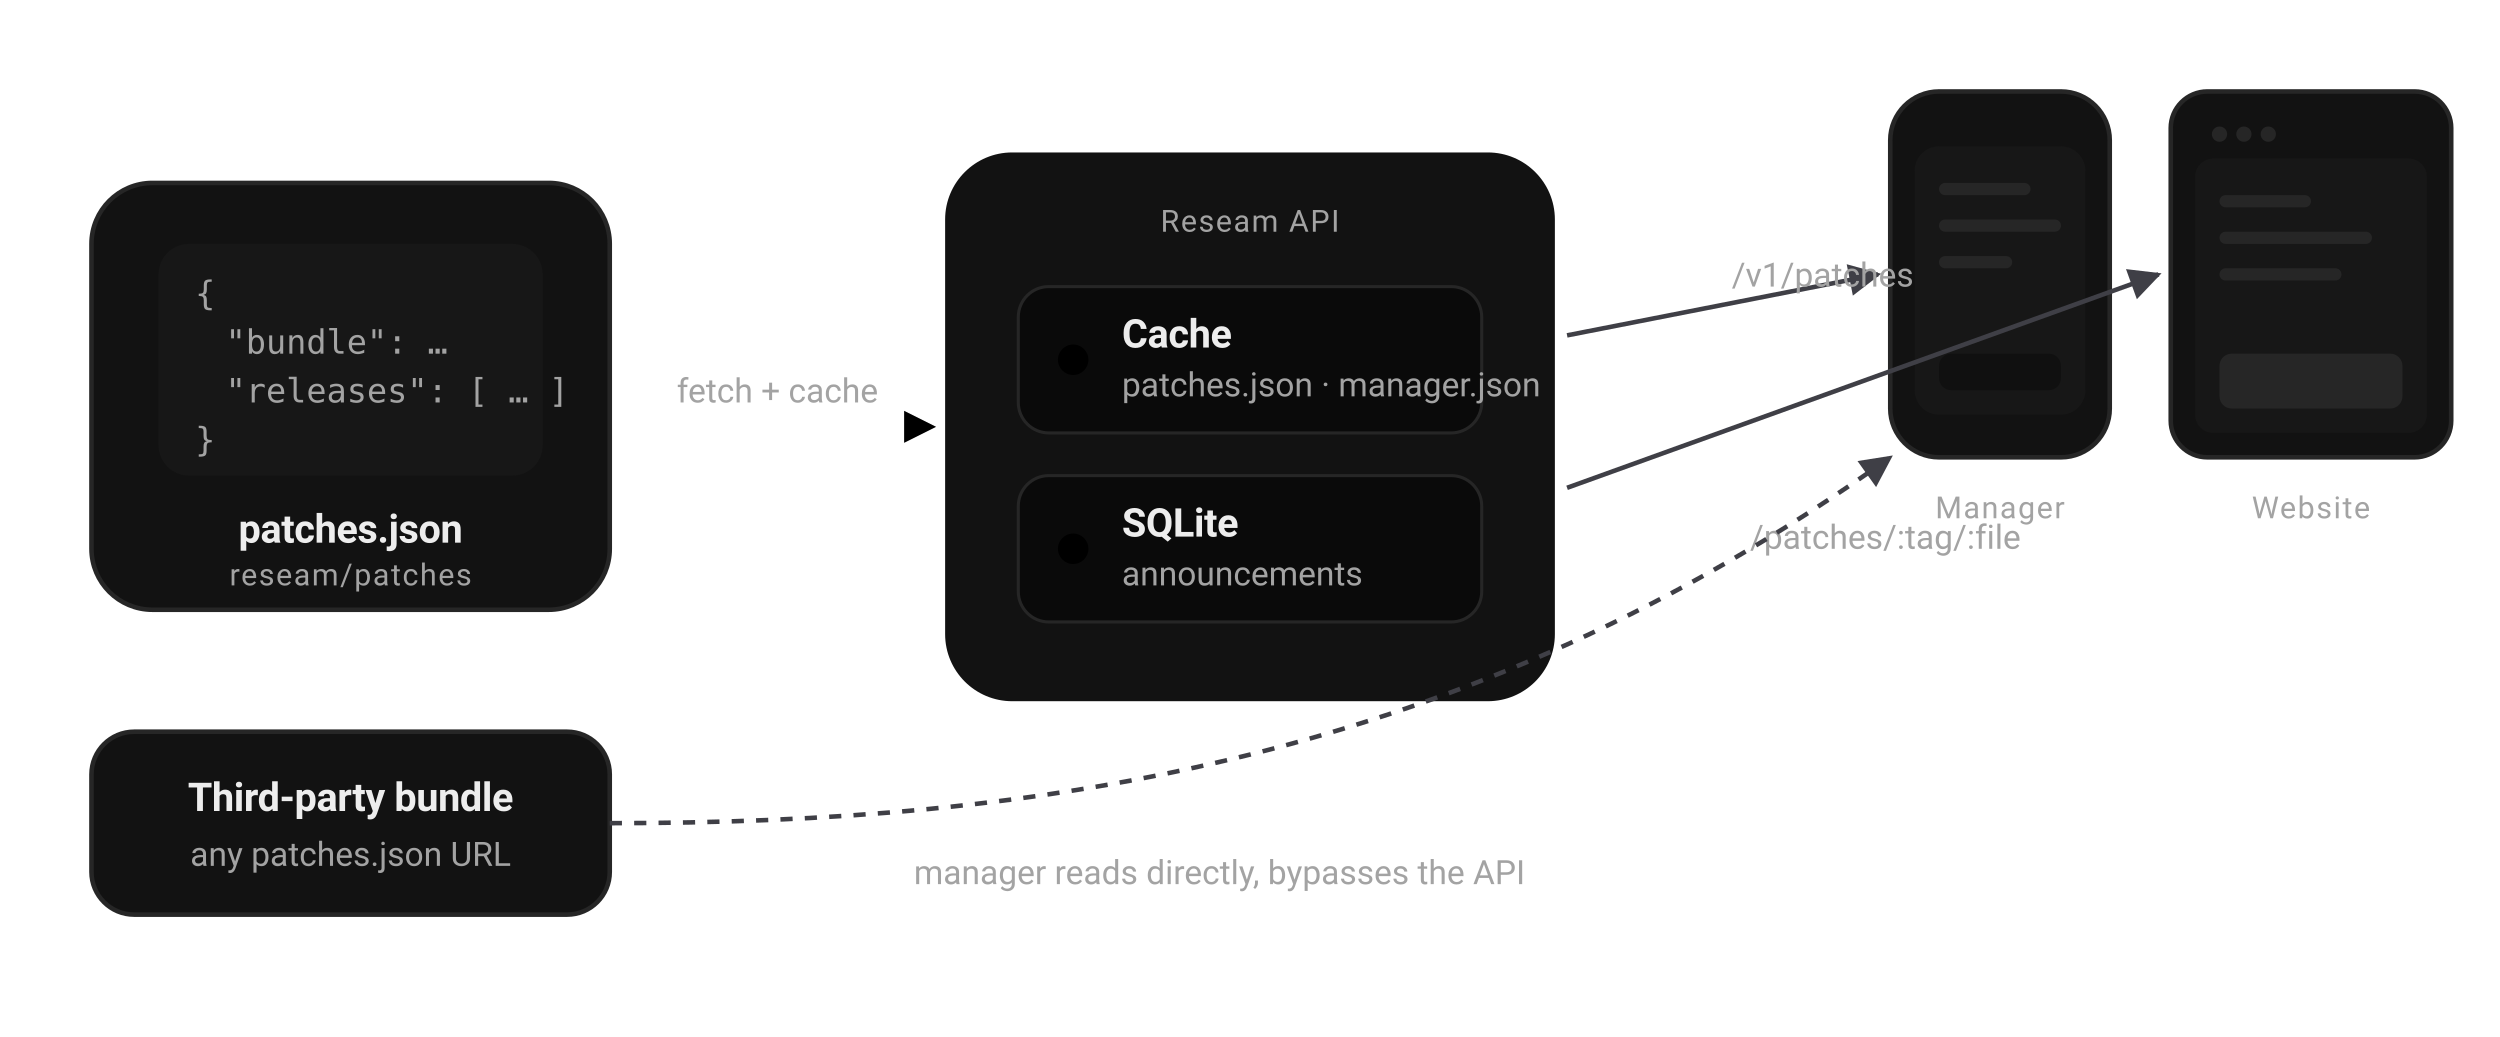
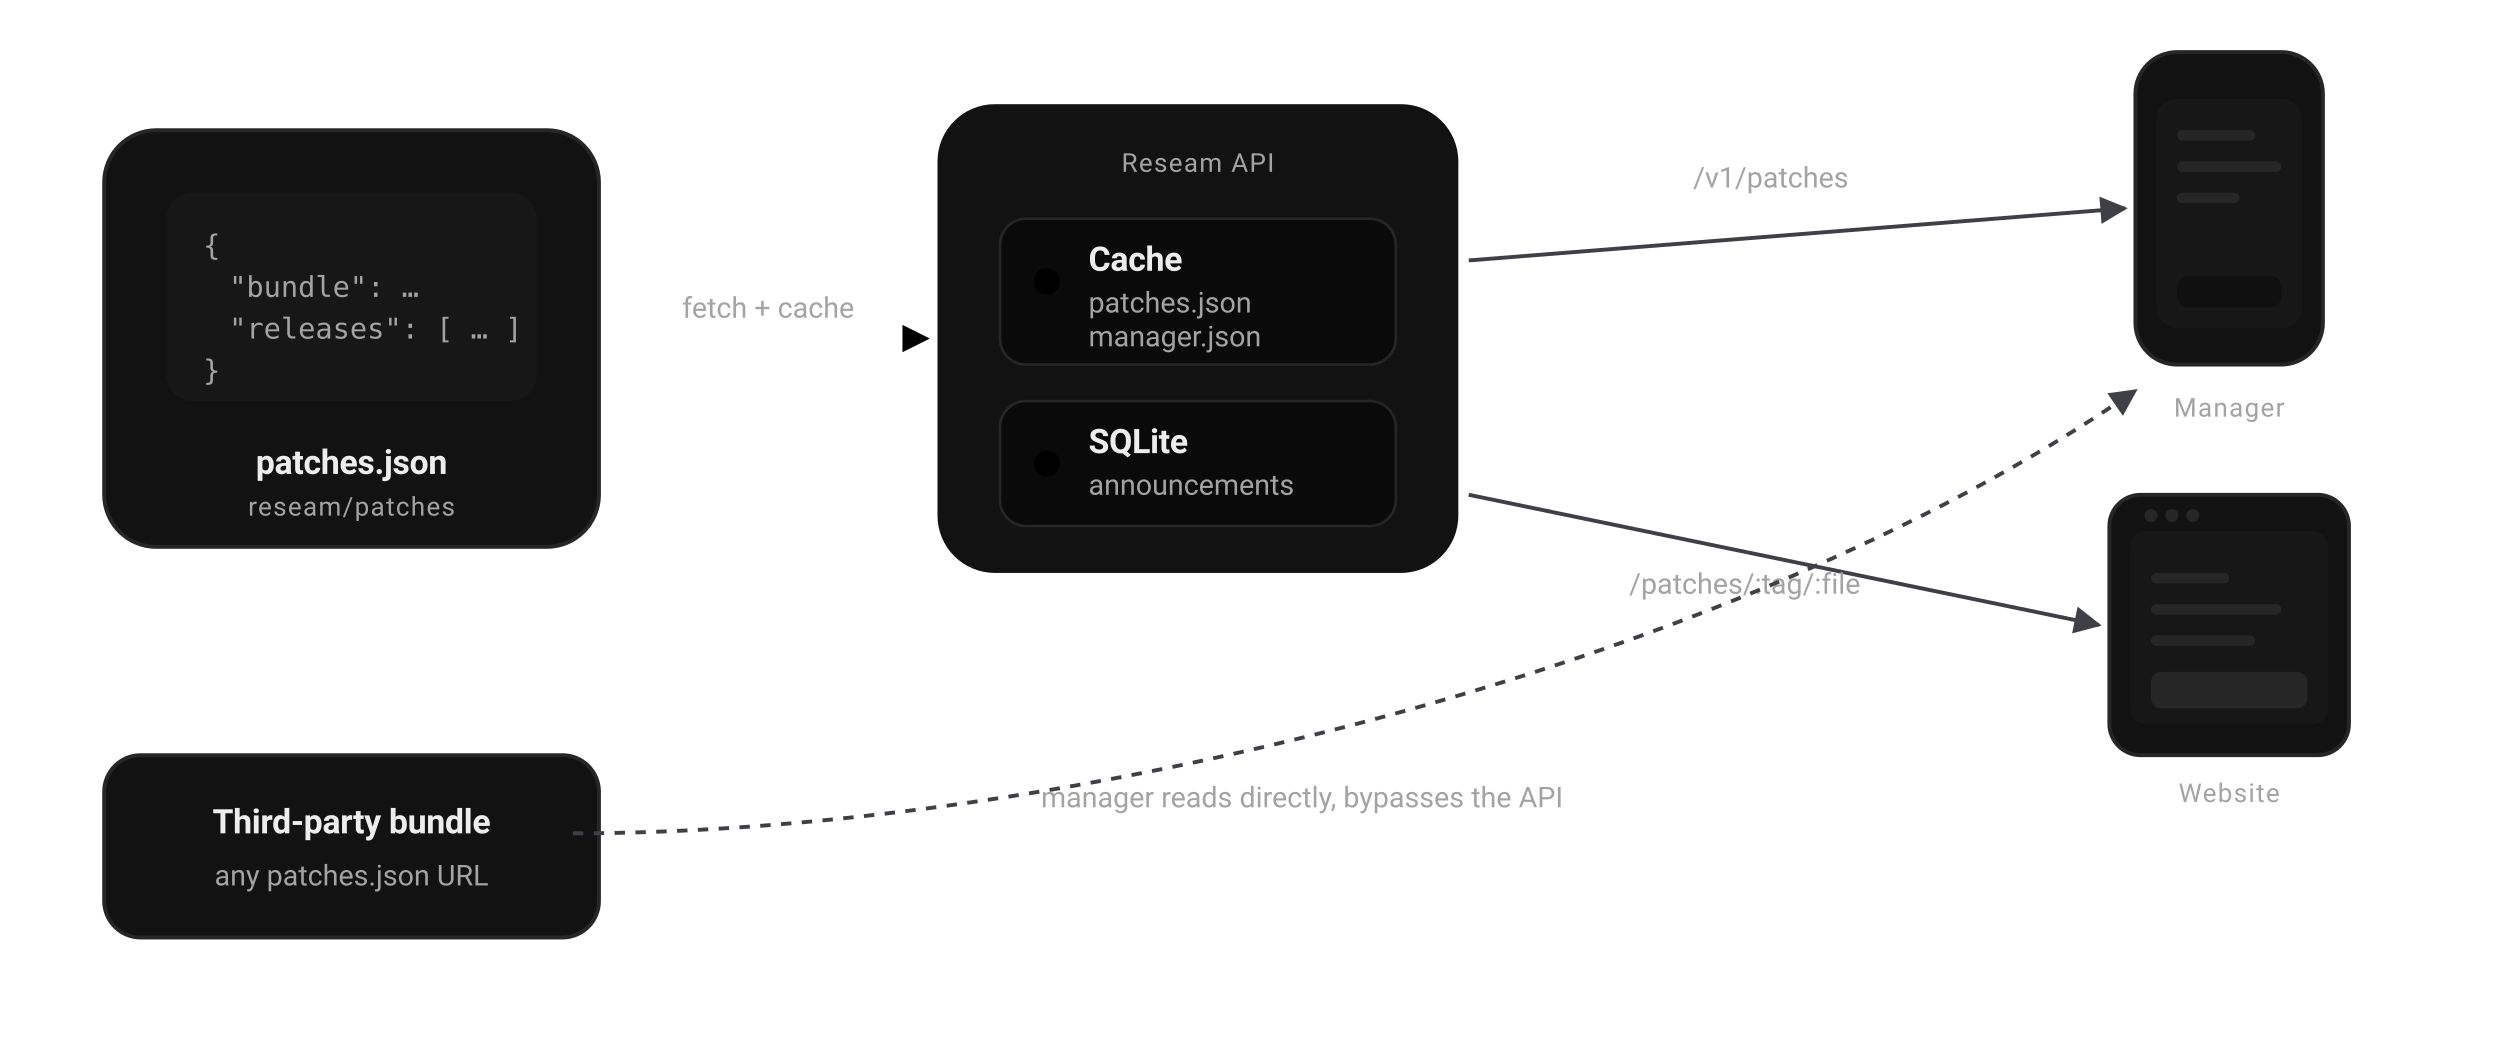
- <svg xmlns="http://www.w3.org/2000/svg" viewBox="0 0 820 340" font-family="'InterVariable', ui-sans-serif, system-ui, -apple-system, 'Segoe UI', Roboto, sans-serif">
+ <svg xmlns="http://www.w3.org/2000/svg" viewBox="0 0 960 400" font-family="'InterVariable', ui-sans-serif, system-ui, -apple-system, 'Segoe UI', Roboto, sans-serif">
  <style>
		.card { fill: #121212; stroke: #262626; stroke-width: 1.5; }
		.card-accent { fill: #121212; stroke: oklch(0.881 0.097 156.04); stroke-width: 1.5; }
		.inner { fill: #171717; stroke: none; }
		.chip { fill: #0a0a0a; stroke: #262626; stroke-width: 1; }
		.bar { fill: #262626; }
		.title { fill: #ededed; font-size: 13px; font-weight: 600; letter-spacing: -0.01em; }
		.label { fill: #a3a3a3; font-size: 11px; }
		.caption { fill: #a3a3a3; font-size: 10px; letter-spacing: 0.05em; text-transform: uppercase; }
		.mono { fill: #a3a3a3; font-size: 11px; font-family: ui-monospace, SFMono-Regular, Menlo, monospace; }
		.accent-fill { fill: oklch(0.881 0.097 156.04); }
		.accent-stroke { stroke: oklch(0.881 0.097 156.04); stroke-width: 1.5; fill: none; }
		.link { stroke: #3f3f46; stroke-width: 1.5; fill: none; }
		.link-dashed { stroke: #3f3f46; stroke-width: 1.5; fill: none; stroke-dasharray: 4 4; }
		.arrowhead { fill: #3f3f46; }
		.arrowhead-accent { fill: oklch(0.881 0.097 156.04); }
	</style>
  <defs>
    <marker id="arrow" viewBox="0 0 10 10" refX="9" refY="5" markerWidth="7" markerHeight="7" orient="auto">
      <path d="M0,0 L10,5 L0,10 z" class="arrowhead" />
    </marker>
    <marker id="arrow-accent" viewBox="0 0 10 10" refX="9" refY="5" markerWidth="7" markerHeight="7" orient="auto">
      <path d="M0,0 L10,5 L0,10 z" class="arrowhead-accent" />
    </marker>
  </defs>
-   <g transform="translate(30,60)">
-     <rect class="card" x="0" y="0" width="170" height="140" rx="20" />
-     <rect class="inner" x="22" y="20" width="126" height="76" rx="10" />
-     <text class="mono" x="34" y="40">{</text>
-     <text class="mono" x="44" y="56">"bundle": …</text>
-     <text class="mono" x="44" y="72">"releases": [ … ]</text>
-     <text class="mono" x="34" y="88">}</text>
-     <text class="title" x="85" y="118" text-anchor="middle">patches.json</text>
-     <text class="caption" x="85" y="132" text-anchor="middle">reseam/patches</text>
+   <g transform="translate(40,50)">
+     <rect class="card" x="0" y="0" width="190" height="160" rx="20" />
+     <rect class="inner" x="24" y="24" width="142" height="80" rx="10" />
+     <text class="mono" x="38" y="48">{</text>
+     <text class="mono" x="48" y="64">"bundle": …</text>
+     <text class="mono" x="48" y="80">"releases": [ … ]</text>
+     <text class="mono" x="38" y="96">}</text>
+     <text class="title" x="95" y="132" text-anchor="middle">patches.json</text>
+     <text class="caption" x="95" y="148" text-anchor="middle">reseam/patches</text>
  </g>
-   <g transform="translate(310,50)">
+   <g transform="translate(360,40)">
    <rect class="card-accent" x="0" y="0" width="200" height="180" rx="22" />
    <text class="caption" x="100" y="26" text-anchor="middle">Reseam API</text>
-     <rect class="chip" x="24" y="44" width="152" height="48" rx="10" />
+     <rect class="chip" x="24" y="44" width="152" height="56" rx="10" />
    <circle class="accent-fill" cx="42" cy="68" r="5" />
    <text class="title" x="58" y="64" font-size="12">Cache</text>
-     <text class="label" x="58" y="80">patches.json · manager.json</text>
-     <rect class="chip" x="24" y="106" width="152" height="48" rx="10" />
-     <circle class="accent-fill" cx="42" cy="130" r="5" />
-     <text class="title" x="58" y="126" font-size="12">SQLite</text>
-     <text class="label" x="58" y="142">announcements</text>
+     <text class="label" x="58" y="80">patches.json</text>
+     <text class="label" x="58" y="93">manager.json</text>
+     <rect class="chip" x="24" y="114" width="152" height="48" rx="10" />
+     <circle class="accent-fill" cx="42" cy="138" r="5" />
+     <text class="title" x="58" y="134" font-size="12">SQLite</text>
+     <text class="label" x="58" y="150">announcements</text>
  </g>
-   <g transform="translate(620,30)">
+   <g transform="translate(820,20)">
    <rect class="card" x="0" y="0" width="72" height="120" rx="16" />
    <rect class="inner" x="8" y="18" width="56" height="88" rx="8" />
    <rect class="bar" x="16" y="30" width="30" height="4" rx="2" />
    <rect class="bar" x="16" y="42" width="40" height="4" rx="2" />
    <rect class="bar" x="16" y="54" width="24" height="4" rx="2" />
    <rect class="accent-fill" x="16" y="86" width="40" height="12" rx="4" opacity="0.3" />
    <text class="caption" x="36" y="140" text-anchor="middle" font-size="9">Manager</text>
  </g>
-   <g transform="translate(712,30)">
-     <rect class="card" x="0" y="0" width="92" height="120" rx="12" />
-     <rect class="inner" x="8" y="22" width="76" height="90" rx="6" />
-     <circle cx="16" cy="14" r="2.5" class="bar" />
-     <circle cx="24" cy="14" r="2.5" class="bar" />
-     <circle cx="32" cy="14" r="2.5" class="bar" />
-     <rect class="bar" x="16" y="34" width="30" height="4" rx="2" />
-     <rect class="bar" x="16" y="46" width="50" height="4" rx="2" />
-     <rect class="bar" x="16" y="58" width="40" height="4" rx="2" />
-     <rect class="bar" x="16" y="86" width="60" height="18" rx="4" />
-     <text class="caption" x="46" y="140" text-anchor="middle" font-size="9">Website</text>
+   <g transform="translate(810,190)">
+     <rect class="card" x="0" y="0" width="92" height="100" rx="12" />
+     <rect class="inner" x="8" y="14" width="76" height="74" rx="6" />
+     <circle cx="16" cy="8" r="2.5" class="bar" />
+     <circle cx="24" cy="8" r="2.5" class="bar" />
+     <circle cx="32" cy="8" r="2.5" class="bar" />
+     <rect class="bar" x="16" y="30" width="30" height="4" rx="2" />
+     <rect class="bar" x="16" y="42" width="50" height="4" rx="2" />
+     <rect class="bar" x="16" y="54" width="40" height="4" rx="2" />
+     <rect class="bar" x="16" y="68" width="60" height="14" rx="4" />
+     <text class="caption" x="46" y="118" text-anchor="middle" font-size="9">Website</text>
  </g>
-   <line class="accent-stroke" x1="204" y1="140" x2="306" y2="140" marker-end="url(#arrow-accent)" />
-   <text class="label" x="255" y="132" text-anchor="middle">fetch + cache</text>
-   <line class="link" x1="514" y1="110" x2="616" y2="90" marker-end="url(#arrow)" />
-   <line class="link" x1="514" y1="160" x2="708" y2="90" marker-end="url(#arrow)" />
-   <text class="label" x="568" y="94">/v1/patches</text>
-   <text class="label" x="574" y="180">/patches/:tag/:file</text>
-   <g transform="translate(30,240)">
-     <rect class="card" x="0" y="0" width="170" height="60" rx="14" />
-     <text class="title" x="85" y="26" text-anchor="middle">Third-party bundle</text>
-     <text class="label" x="85" y="44" text-anchor="middle">any patches.json URL</text>
+   <line class="accent-stroke" x1="234" y1="130" x2="356" y2="130" marker-end="url(#arrow-accent)" />
+   <text class="label" x="295" y="122" text-anchor="middle">fetch + cache</text>
+   <line class="link" x1="564" y1="100" x2="816" y2="80" marker-end="url(#arrow)" />
+   <text class="label" x="680" y="72" text-anchor="middle">/v1/patches</text>
+   <line class="link" x1="564" y1="190" x2="806" y2="240" marker-end="url(#arrow)" />
+   <text class="label" x="670" y="228" text-anchor="middle">/patches/:tag/:file</text>
+   <g transform="translate(40,290)">
+     <rect class="card" x="0" y="0" width="190" height="70" rx="14" />
+     <text class="title" x="95" y="30" text-anchor="middle">Third-party bundle</text>
+     <text class="label" x="95" y="50" text-anchor="middle">any patches.json URL</text>
  </g>
-   <path class="link-dashed" d="M 200 270 C 340 270, 480 250, 620 150" marker-end="url(#arrow)" />
-   <text class="label" x="400" y="290" text-anchor="middle">manager reads directly, bypasses the API</text>
+   <path class="link-dashed" d="M 220 320 C 400 320, 660 260, 820 150" marker-end="url(#arrow)" />
+   <text class="label" x="500" y="310" text-anchor="middle">manager reads directly, bypasses the API</text>
</svg>
